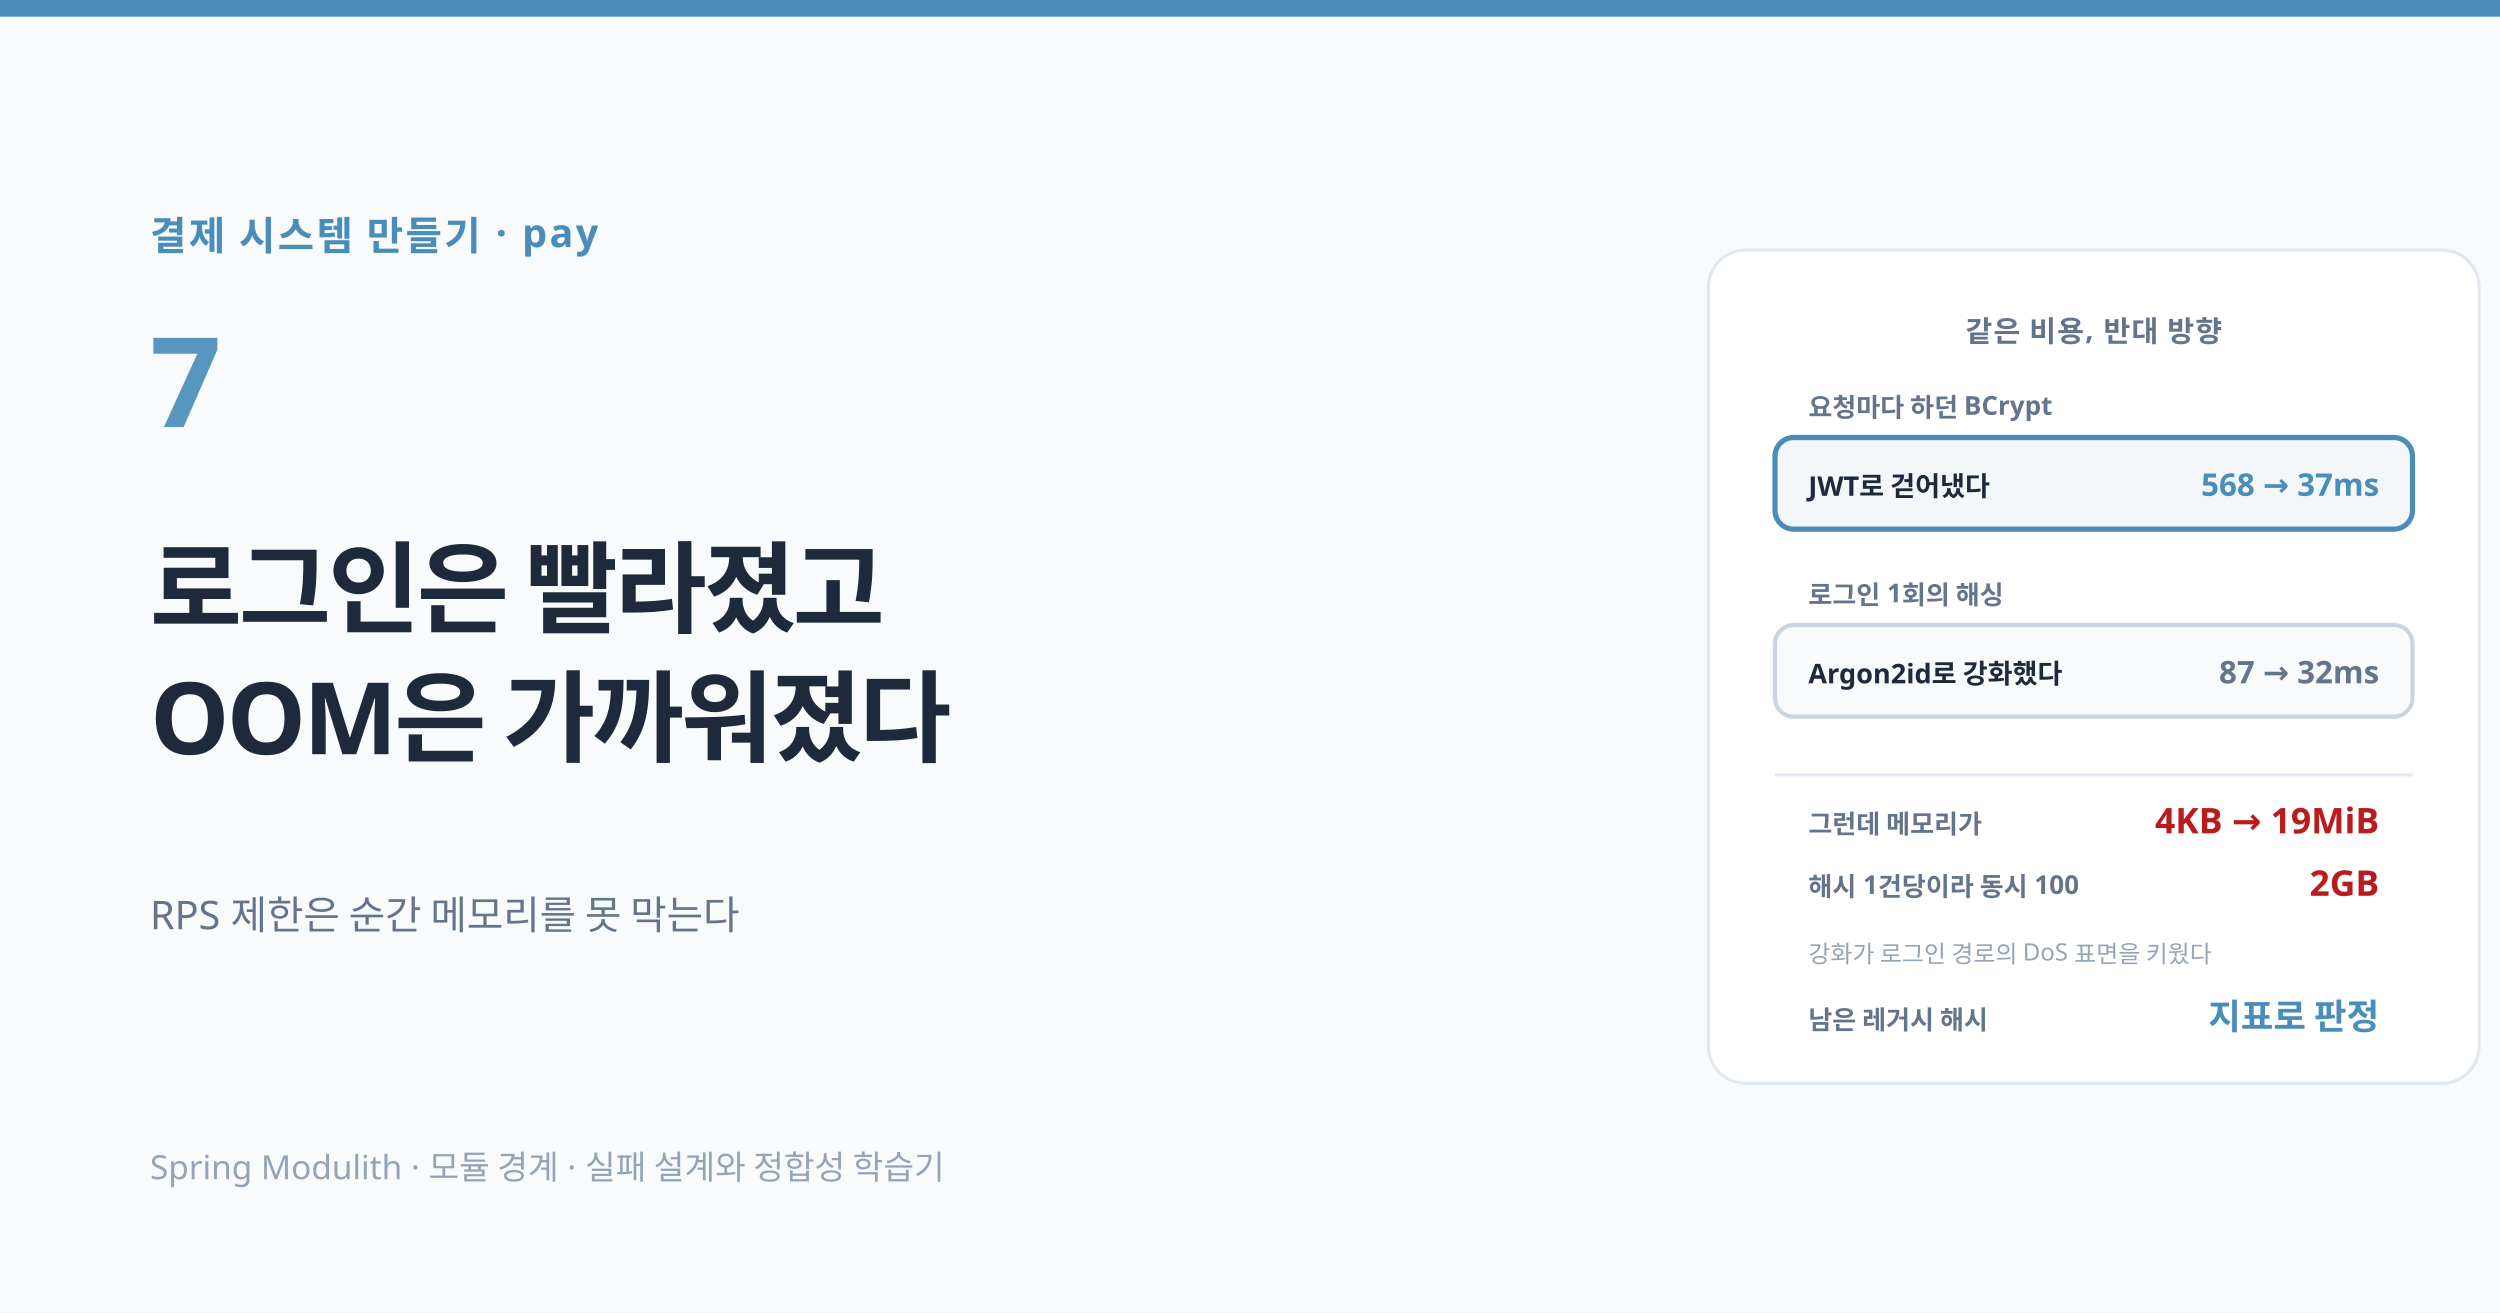
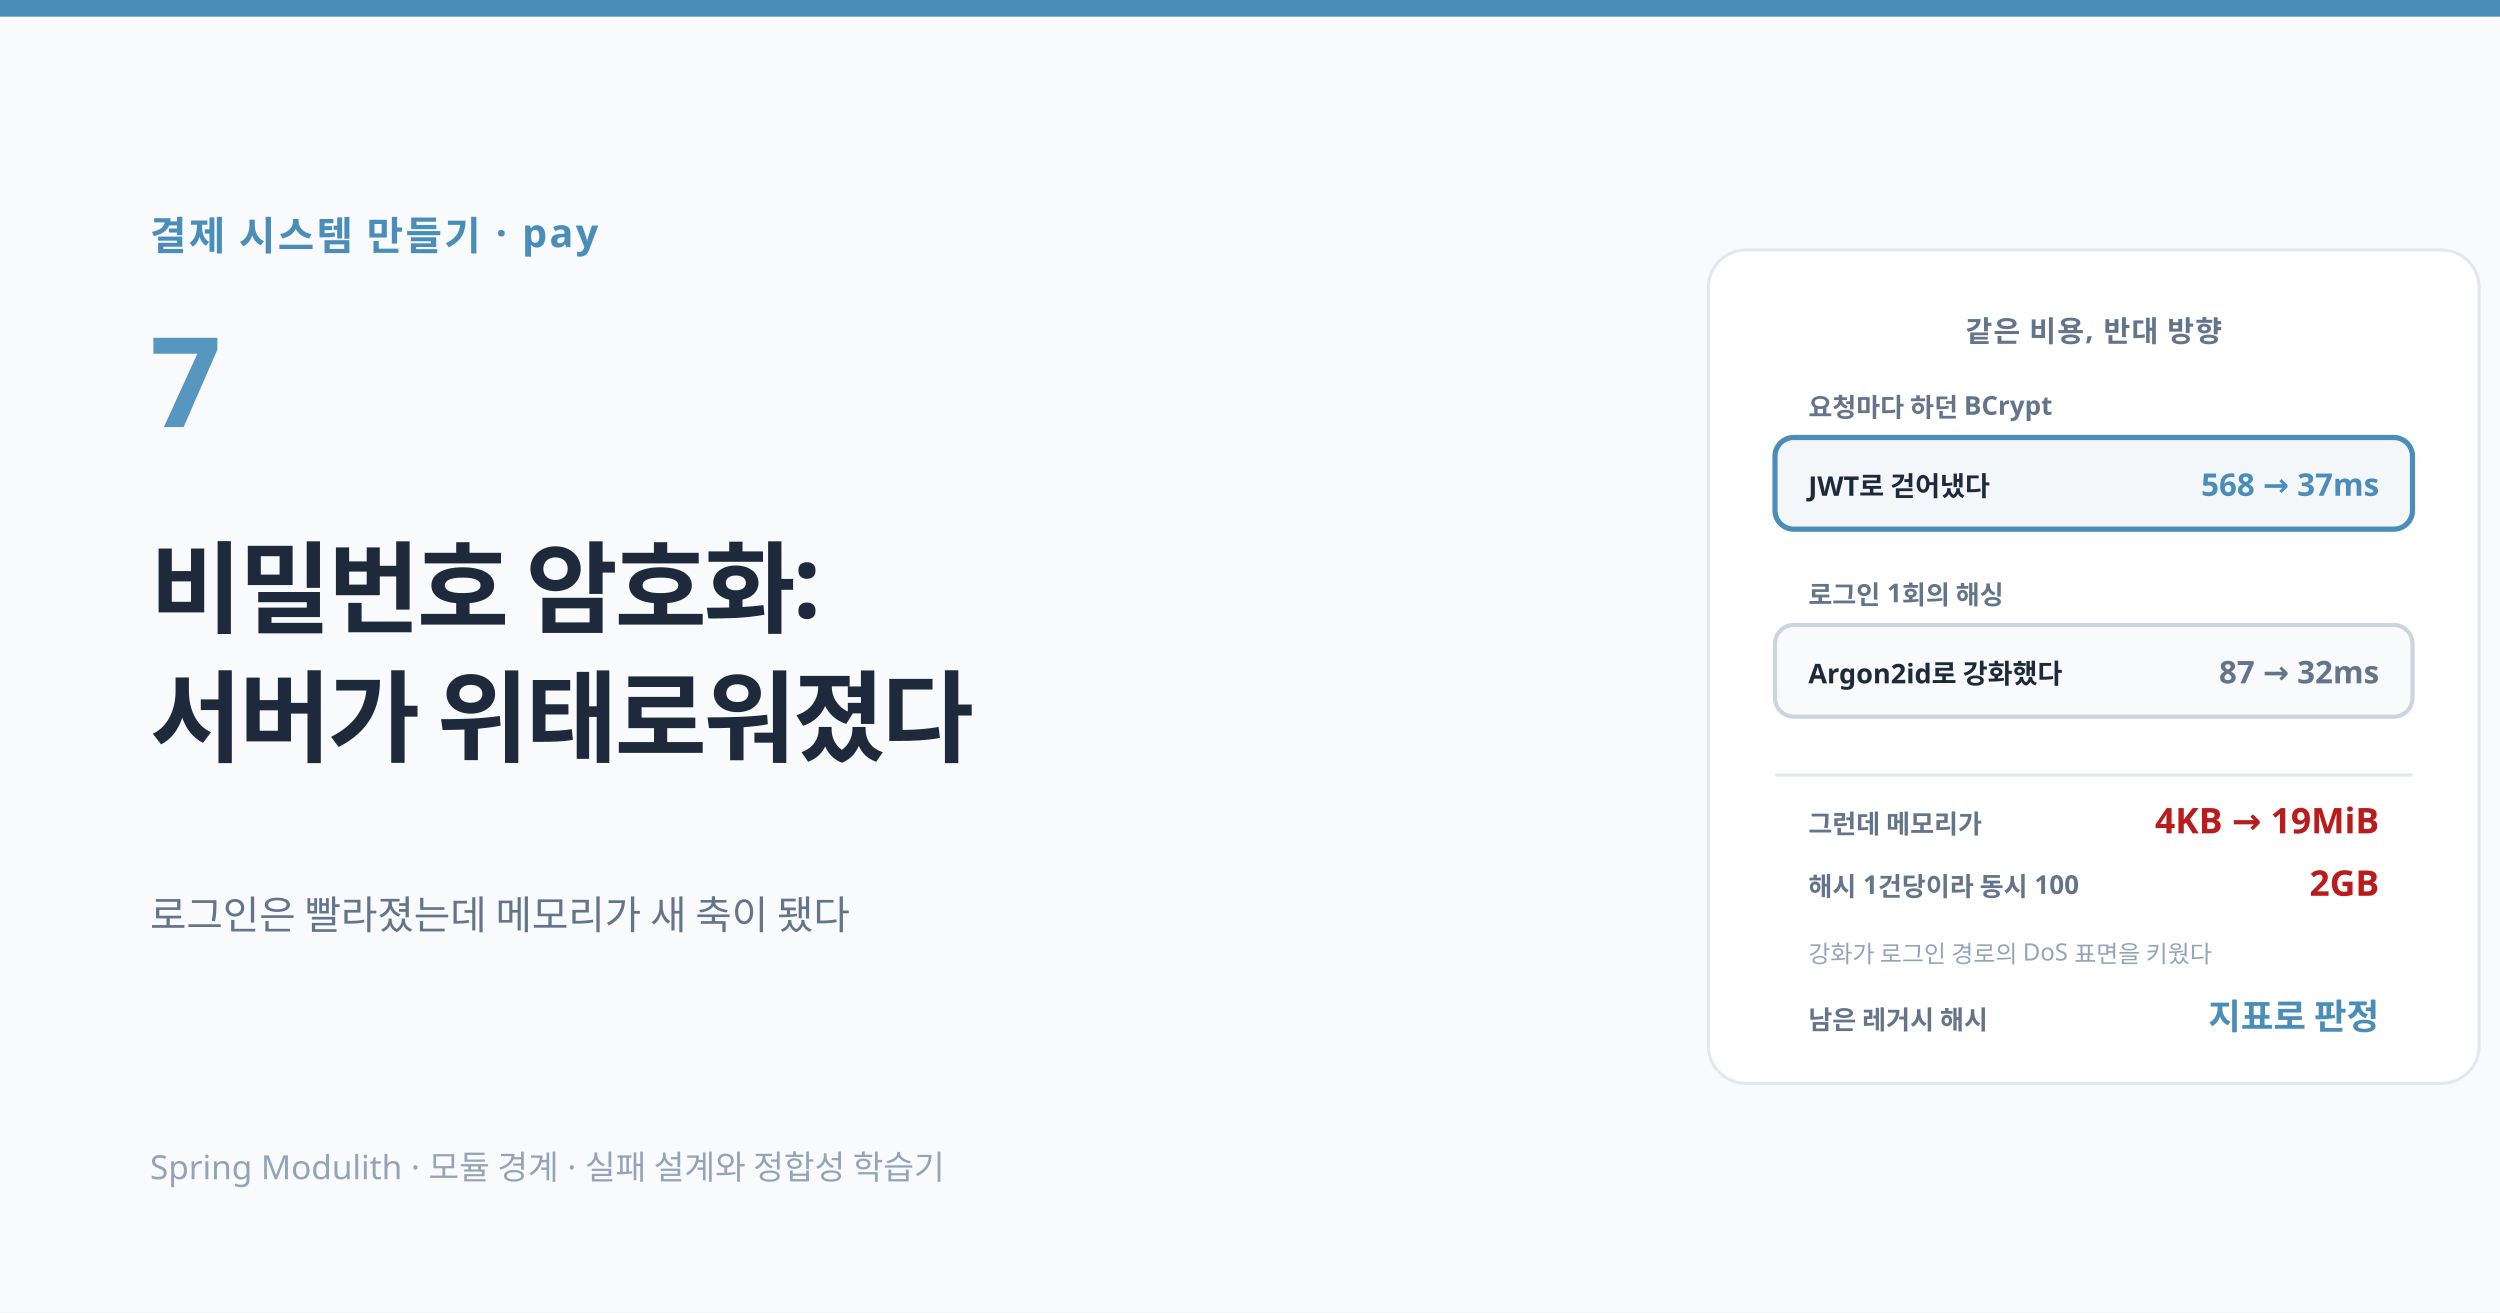
<svg xmlns="http://www.w3.org/2000/svg" viewBox="0 0 1200 630" font-family="'Pretendard', 'Apple SD Gothic Neo', system-ui, sans-serif">
  <rect width="1200" height="630" fill="#f8fafb" />
  <rect width="1200" height="8" fill="#4a8db8" />
  <rect x="820" y="120" width="370" height="400" rx="18" fill="#ffffff" stroke="#e2e8f0" stroke-width="1.5" />
  <text x="1005" y="164" text-anchor="middle" font-size="14" font-weight="700" fill="#64748b" letter-spacing="0.04em">같은 비용, 반대 방향</text>
  <text x="868" y="200" font-size="12.5" font-weight="700" fill="#64748b">요청마다 하던 BCrypt</text>
  <rect x="852" y="210" width="306" height="44" rx="9" fill="#4a8db810" stroke="#4a8db8" stroke-width="2.5" />
  <text x="868" y="238" font-size="13" font-weight="700" fill="#1e293b">JWT로 걷어냈다</text>
  <text x="1142" y="238" text-anchor="end" font-size="15" font-weight="900" fill="#4a8db8">568 → 37ms</text>
  <text x="868" y="290" font-size="12.5" font-weight="700" fill="#64748b">로그인 1회의 해싱</text>
  <rect x="852" y="300" width="306" height="44" rx="9" fill="#f8fafb" stroke="#cbd5e1" stroke-width="2" />
  <text x="868" y="328" font-size="13" font-weight="700" fill="#1e293b">Argon2id로 강화했다</text>
  <text x="1142" y="328" text-anchor="end" font-size="15" font-weight="900" fill="#64748b">87 → 32ms</text>
  <line x1="852" y1="372" x2="1158" y2="372" stroke="#e2e8f0" stroke-width="1.5" />
  <text x="868" y="400" font-size="12.5" font-weight="700" fill="#64748b">그런데 메모리가</text>
  <text x="1142" y="400" text-anchor="end" font-size="17" font-weight="900" fill="#b91c1c">4KB → 19MiB</text>
  <text x="868" y="430" font-size="12.5" font-weight="700" fill="#64748b">해시 1건당이라 동시 100</text>
  <text x="1142" y="430" text-anchor="end" font-size="17" font-weight="900" fill="#b91c1c">2GB</text>
  <text x="868" y="462" font-size="11.5" fill="#94a3b8">강화가 로그인 경로의 DoS 표면을 키웠다</text>
  <text x="868" y="494" font-size="12.5" font-weight="700" fill="#64748b">남은 레거시 해시</text>
  <text x="1142" y="494" text-anchor="end" font-size="17" font-weight="900" fill="#4a8db8">지표로 판정</text>
  <text x="72" y="120" font-size="19" font-weight="700" fill="#4a8db8" letter-spacing="0.06em">결제 시스템 만들기 · pay</text>
  <text x="72" y="205" font-size="60" font-weight="900" fill="#4a8db8" opacity="0.92">7</text>
-   <text x="72" y="300" font-size="48" font-weight="800" fill="#1e293b" letter-spacing="-0.03em">로그인은 빨라졌고</text>
-   <text x="72" y="362" font-size="48" font-weight="800" fill="#1e293b" letter-spacing="-0.03em">OOM은 가까워졌다</text>
-   <text x="72" y="446" font-size="19" fill="#64748b">RPS 제한은 순간 메모리를 못 막는다</text>
+   <text x="72" y="300" font-size="48" font-weight="800" fill="#1e293b" letter-spacing="-0.03em">비밀번호 암호화:</text>
+   <text x="72" y="362" font-size="48" font-weight="800" fill="#1e293b" letter-spacing="-0.03em">서버가 위태로워졌다</text>
+   <text x="72" y="446" font-size="19" fill="#64748b">로그인은 빨라졌는데 메모리가 새 축이 됐다</text>
  <text x="72" y="566" font-size="16" fill="#94a3b8">Spring Modulith · 모듈 경계 · 실패 설계와 정합성 학습기</text>
</svg>
